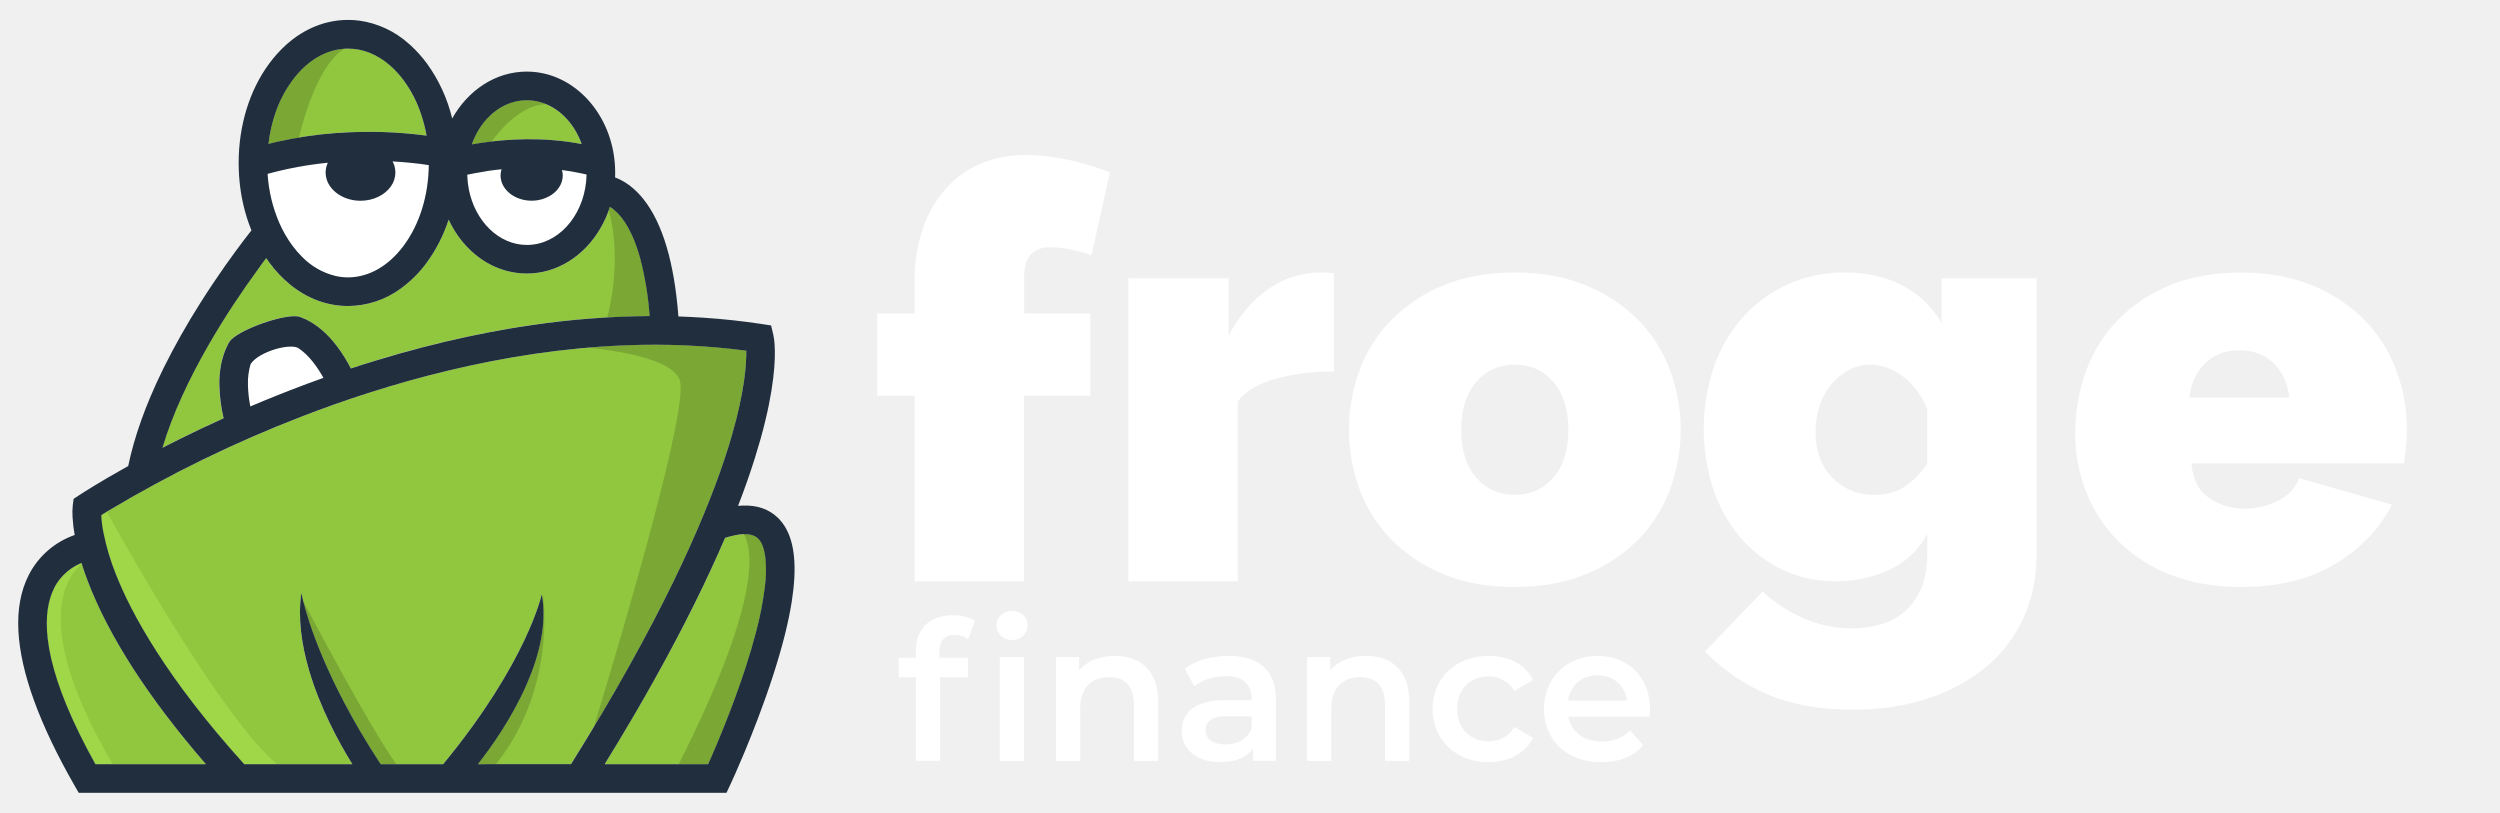
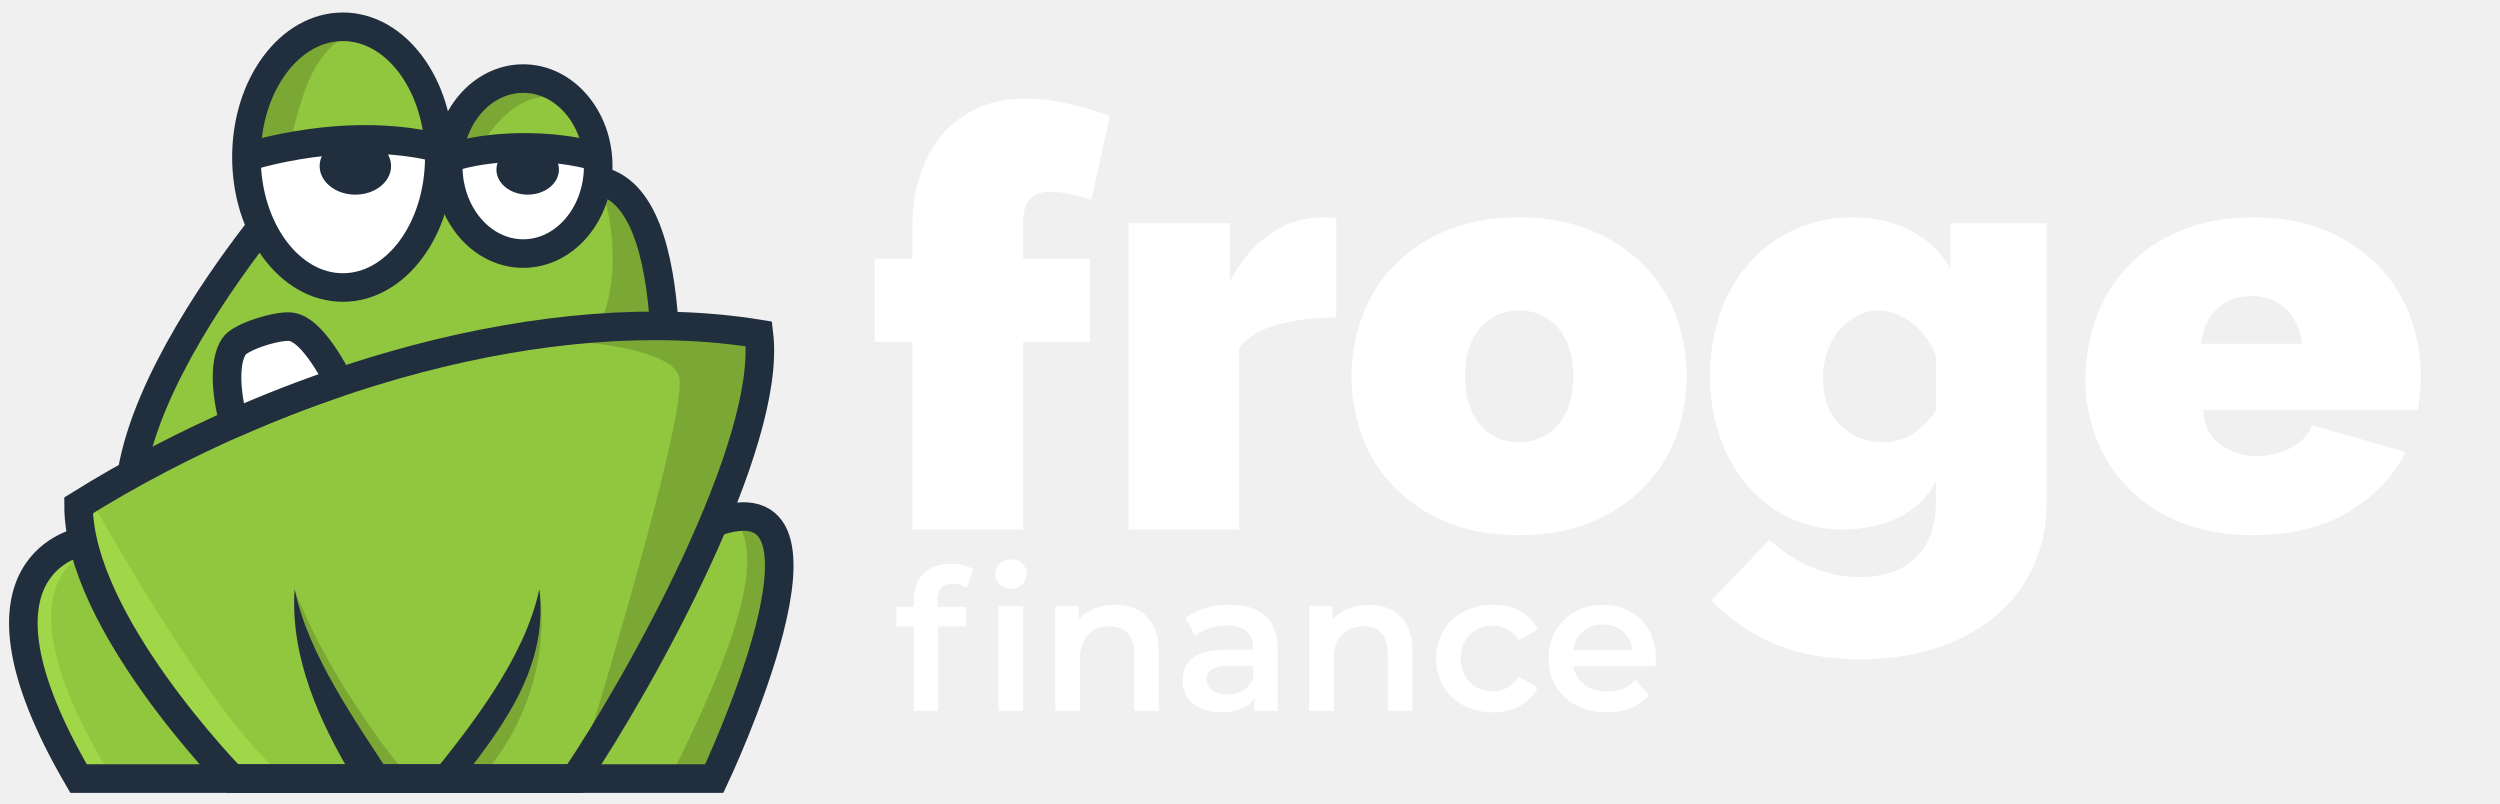
- <svg xmlns="http://www.w3.org/2000/svg" viewBox="0 0 1415 460">
-   <g id="title-logo-ff">
-     <g id="official-original_copy" data-name="official-original copy">
-       <g id="shaded_bits" data-name="shaded bits">
-         <g id="shade_primary" data-name="shade primary">
-           <path d="M116.56,432.52H54C22.18,375.57,23.61,347,30.57,333.07a30.06,30.06,0,0,1,15.59-14.42c1,3.17,2.14,6.56,3.52,10.18C61.62,360.21,84.09,395,116.56,432.52Z" style="fill:#91c73e" />
-           <path d="M422.32,198.52c.14,7.41-.87,22.85-8.24,48.29-9.93,34.32-33.78,94.25-90.92,185.71H270.53c13-16.57,42.9-59.44,36.12-96.23,0,0-8.07,38.29-55.81,96.23H215.47c-38.38-58.47-44.88-97-44.88-97-5.44,36.77,17.95,79.52,28.85,97H138.22C94,383.62,74.3,347.12,65.58,325c-6.66-16.88-8.07-28.1-8.32-33.4,12.21-7.63,54.88-33.15,113.58-55.86C233.38,211.53,327.21,185.76,422.32,198.52Z" style="fill:#91c73e" />
-           <path d="M429.35,305.08c2.19,2.36,5.56,9,3.6,26.69-1.34,12.23-5,27.56-10.82,45.58-7.67,23.7-17.17,45.82-21.33,55.17H342.24c29.2-47.4,52-90.24,68.15-128.09C417.45,302.16,425.49,300.92,429.35,305.08Z" style="fill:#91c73e" />
-           <path d="M345.23,117.05c7.11,4.5,18.92,18.47,22.45,61.83A489.58,489.58,0,0,0,288,186a616.57,616.57,0,0,0-89.43,22.5A83.76,83.76,0,0,0,189,193.8c-5.84-7.09-12.35-11.93-19.21-14.45-7.31-2.67-36.12,7.58-40,14.14s-5.85,14.88-5.7,24.66a89.41,89.41,0,0,0,2.39,18.57c-12.86,5.81-24.46,11.48-34.61,16.71,13.12-43.88,44.51-88.5,58.78-107.34.57.84,1.15,1.67,1.75,2.48C164.16,164.45,180,173.2,197,173.2s32.85-8.75,44.59-24.63a85.76,85.76,0,0,0,12.34-24.26c8.39,18.13,25.07,30.51,44.24,30.51C319.8,154.82,338.27,139.05,345.23,117.05Z" style="fill:#91c73e" />
-           <path d="M228.55,45.53a73.71,73.71,0,0,1,12.86,31.22c-40.39-5.38-73,.5-89.47,4.7,1.61-13.61,6.28-26.1,13.54-35.92,8.6-11.65,19.8-18,31.53-18S220,33.88,228.55,45.53Z" style="fill:#91c73e" />
-           <path d="M298.18,56.78c13.89,0,25.86,10.21,31,24.76-25-4.8-48.26-2.33-62.15.18C272.22,67.07,284.22,56.78,298.18,56.78Z" style="fill:#91c73e" />
-         </g>
-         <g id="shade_white" data-name="shade white">
-           <path d="M318,96.18A128.51,128.51,0,0,1,332,98.73c-.45,22.08-15.43,39.87-33.77,39.87s-33.29-17.75-33.78-39.79a165,165,0,0,1,19.46-3,11.58,11.58,0,0,0-.55,3.53c0,7.85,7.87,14.21,17.57,14.21s17.57-6.36,17.57-14.21A11.54,11.54,0,0,0,318,96.18Z" style="fill:#fff" />
-           <path d="M242.72,93.32c-.2,17.32-5.21,33.49-14.17,45.61-8.6,11.64-19.79,18-31.54,18s-22.93-6.41-31.53-18c-8.08-10.93-12.95-25.15-14-40.54a205.28,205.28,0,0,1,34.09-6.31,13.16,13.16,0,0,0-1.22,5.52c0,8.81,8.84,16,19.74,16s19.73-7.14,19.73-16a13.31,13.31,0,0,0-1.64-6.38C228.77,91.59,235.63,92.26,242.72,93.32Z" style="fill:#fff" />
-           <path d="M168.69,196.89c6.78,3.47,11.31,11.43,14.38,17q-9.21,3.27-18.45,6.85c-8,3.09-15.63,6.21-23,9.33a70,70,0,0,1-1.34-12.14c-.07-5-.24-9.23,1.52-11.9C146.4,199.12,163.54,194.27,168.69,196.89Z" style="fill:#fff" />
-         </g>
-         <g id="shade_dark" data-name="shade dark">
-           <path d="M414.08,246.81c7.37-25.44,8.38-40.88,8.24-48.29A399.63,399.63,0,0,0,354,195.47c-7.09.27-14.12.72-21.1,1.3,20.68,2.18,47.09,7.08,51.7,18,5.86,13.92-30.33,137-48.4,196.47,41.68-69.35,62.92-118.73,73.75-151.18Q412.33,252.91,414.08,246.81Z" style="fill:#7ba835" />
-           <path d="M412.72,403.76c3.13-8.12,6.41-17.15,9.41-26.42q3.28-10.12,5.63-19.11A187.07,187.07,0,0,0,433,331.77a70.53,70.53,0,0,0,.24-16.1c-.74-6.14-2.51-9.15-3.85-10.59a6.85,6.85,0,0,0-.89-.81c-1.91-1.47-4.53-2-7.44-1.91,5.75,10.23,8.26,40.63-36.9,130.16H400.8C403.34,426.83,407.85,416.39,412.72,403.76Z" style="fill:#7ba835" />
-           <path d="M165.48,45.53A68.86,68.86,0,0,0,156,63.8a83.43,83.43,0,0,0-4,17.65c1.52-.39,3.19-.8,5-1.21,3.55-.8,7.63-1.62,12.17-2.38,3.24-13.14,11.78-42,25.79-50.31C183.93,28.28,173.55,34.59,165.48,45.53Z" style="fill:#7ba835" />
-           <path d="M268.69,77.72c-.6,1.29-1.14,2.63-1.62,4q2.55-.47,5.51-.9c1.79-.27,3.7-.53,5.69-.76,5.26-7.16,16.89-20.57,30.7-21.12a28.38,28.38,0,0,0-10.79-2.16C285.53,56.78,274.48,65.24,268.69,77.72Z" style="fill:#7ba835" />
-           <path d="M343.74,179.65q12.09-.71,23.94-.77a177.75,177.75,0,0,0-5.34-32.65c-5.11-18.52-12.22-26.09-17.11-29.18-.2.62-.42,1.23-.64,1.84C347.41,129.46,350.86,151,343.74,179.65Z" style="fill:#7ba835" />
-           <path d="M307.29,336.39q-.15,1.08-.3,2.1c2.32,16-2,33-8.7,48.47-8.46,19.53-20.63,36.49-27.76,45.56h10.16C315.49,389.23,307.29,336.39,307.29,336.39Z" style="fill:#7ba835" />
-           <path d="M195.11,398.16c5.51,10.44,12.21,21.95,20.36,34.36h8.87c-15-20.64-49.76-86.64-52.67-92.18C173.88,349.18,180,369.66,195.11,398.16Z" style="fill:#7ba835" />
-         </g>
-         <g id="shade_light" data-name="shade light">
-           <path d="M60.4,289.64l-3.09,1.91v1a75.16,75.16,0,0,0,1.22,9,133.18,133.18,0,0,0,7,23.43c8.72,22.14,28.4,58.63,72.64,107.54h18.61C126.28,406.79,73.63,313.54,60.4,289.64Z" style="fill:#9fd748" />
-           <path d="M46.32,319.16c0-.17-.11-.34-.16-.51a30.91,30.91,0,0,0-10.9,7.58l-.24.26-.24.27a29.75,29.75,0,0,0-4.21,6.31c-6.24,12.52-8,36.77,14.57,82.68,2.61,5.3,5.52,10.88,8.81,16.77h9.84C17.4,353.39,37.63,326.3,46.32,319.16Z" style="fill:#9fd748" />
-         </g>
+ <svg xmlns="http://www.w3.org/2000/svg" viewBox="0 0 1400 450">
+   <g id="ff">
+     <g id="Layer_12" data-name="Layer 12">
+       <g>
+         <path d="M532.7,315.7c4.7,0,9.4,1,12.4,3.2l-3.8,10.4a13,13,0,0,0-7.6-2.5c-5.7,0-8.7,3.2-8.7,9.5v3.5h16.2v11H525.4v47.3H511.7V350.8H502v-11h9.7v-3.7C511.7,323.8,519.1,315.7,532.7,315.7Zm24.6,5.7c0-4.6,3.8-8.2,8.8-8.2s8.8,3.4,8.8,7.9a8.4,8.4,0,0,1-8.8,8.6C561.1,329.7,557.3,326.1,557.3,321.4Zm1.9,18H573v58.7H559.2Z" fill="#fff" />
+         <path d="M648.9,364.5v33.6H635.1V366.2c0-10.4-5.2-15.5-14-15.5s-16.3,5.9-16.3,17.7v29.7H591V339.4h13.1V347c4.5-5.4,11.7-8.3,20.2-8.3C638.4,338.7,648.9,346.7,648.9,364.5Z" fill="#fff" />
+         <path d="M715.5,363.7v34.4h-13V391c-3.3,5-9.6,7.9-18.4,7.9-13.5,0-21.9-7.4-21.9-17.6s6.6-17.5,24.4-17.5h15.2v-.9c0-8-4.9-12.7-14.7-12.7-6.6,0-13.4,2.2-17.8,5.8l-5.4-10c6.3-4.9,15.4-7.3,24.9-7.3C705.7,338.7,715.5,346.7,715.5,363.7Zm-13.7,16v-6.8H687.6c-9.4,0-11.9,3.5-11.9,7.8s4.2,8.2,11.2,8.2S699.5,385.8,701.8,379.7Z" fill="#fff" />
+         <path d="M791,364.5v33.6H777.2V366.2c0-10.4-5.1-15.5-13.9-15.5s-16.4,5.9-16.4,17.7v29.7H733.1V339.4h13.1V347c4.5-5.4,11.7-8.3,20.3-8.3C780.5,338.7,791,346.7,791,364.5Z" fill="#fff" />
+         <path d="M804.2,368.7c0-17.6,13.2-30,31.8-30,11.4,0,20.5,4.7,25.1,13.7l-10.6,6.1a16.6,16.6,0,0,0-14.6-8.1c-10.2,0-17.9,7-17.9,18.3s7.7,18.4,17.9,18.4a16.6,16.6,0,0,0,14.6-8.1l10.6,6.1c-4.6,8.8-13.7,13.8-25.1,13.8C817.4,398.9,804.2,386.3,804.2,368.7Z" fill="#fff" />
+         <path d="M927.1,373.1H881c1.6,8.6,8.8,14.1,19,14.1,6.6,0,11.8-2.1,15.9-6.4l7.4,8.5c-5.3,6.3-13.5,9.6-23.6,9.6-19.7,0-32.5-12.7-32.5-30.2s12.9-30,30.4-30,29.7,12,29.7,30.4C927.3,370.2,927.2,371.8,927.1,373.1ZM880.9,364h33.3c-1.1-8.5-7.6-14.3-16.6-14.3S882.2,355.4,880.9,364Z" fill="#fff" />
      </g>
-       <path id="outline" d="M421.24,426.1c4.74-11.36,10.89-27,16.28-43.63q7.88-24.29,10.66-42.29c2.94-19,1.68-32.87-3.8-41.93a25.4,25.4,0,0,0-3.13-4.19c-.27-.3-.56-.58-.84-.86-5.09-5-11.81-7.35-20.08-7.05-.85,0-1.7.08-2.58.17q5.47-14.13,9.56-27.21,1.72-5.52,3.23-10.86c7.89-28.31,8.41-45.12,7.89-53.13a35,35,0,0,0-.73-5.62l-.58-2.42-.69-2.88-5.39-.82q-15.75-2.4-32.06-3.5c-5-.34-10-.61-15-.77-2.34-30.59-9-52.83-19.76-66.36a46.08,46.08,0,0,0-5.61-5.93,34,34,0,0,0-10.47-6.41c0-.79,0-1.59.05-2.38,0-.12,0-.23,0-.34,0-27.56-17.18-50.63-39.95-56-.37-.09-.75-.16-1.12-.23-1.27-.27-2.54-.49-3.84-.64a43.11,43.11,0,0,0-5.1-.3c-17.74,0-33.35,10.61-42.24,26.56A87.94,87.94,0,0,0,241.6,35.89a70.75,70.75,0,0,0-9.2-10.24l-.32-.31-.56-.47a52.93,52.93,0,0,0-28.19-13.2h-.11a49.31,49.31,0,0,0-6.21-.4h0c-12.65,0-24.65,4.85-34.8,13.86a70.66,70.66,0,0,0-9.78,10.77C141.24,51,135.08,71,135.08,92.23q0,3.61.24,7.19c.05.67.1,1.34.16,2,0,.39.06.77.1,1.16A100.41,100.41,0,0,0,140.65,126q.78,2.23,1.66,4.41c-4.25,5.38-12.32,15.94-21.61,29.83-2.41,3.59-4.9,7.41-7.43,11.42a408.69,408.69,0,0,0-20.79,36.87l-.06.12c-.24.49-.46,1-.7,1.47C82.37,229.29,76,247.26,72.56,263.77c-17.06,9.48-26.94,16-27.82,16.56l-2.34,1.55-.73.48L41.18,286v.09a39.23,39.23,0,0,0-.11,6.65,82.14,82.14,0,0,0,1.19,10.07,46.21,46.21,0,0,0-26,22.67q-6.8,13.36-5.84,31.71c1.22,23.32,11.83,52.58,31.79,87.46l2.33,4.08H411.19l2.19-4.68.18-.39c.74-1.58,3.5-7.61,7.21-16.44ZM402.67,321.75q4.08-8.82,7.72-17.32c.94-.3,1.91-.59,2.88-.84,1.15-.31,2.31-.57,3.45-.78,4.57-.82,8.92-.7,11.73,1.46a6.85,6.85,0,0,1,.89.81c1.34,1.44,3.11,4.45,3.85,10.59a70.53,70.53,0,0,1-.24,16.1,187.07,187.07,0,0,1-5.19,26.46q-2.34,9-5.63,19.11c-3,9.27-6.28,18.3-9.41,26.42-4.87,12.63-9.38,23.07-11.92,28.76H342.25q8.49-13.78,16.25-27Q384.79,360.54,402.67,321.75ZM270.53,432.52c7.13-9.07,19.3-26,27.76-45.56,7-16.14,11.43-34,8.36-50.67h0s-8.07,38.29-55.81,96.23H215.47c-8.15-12.41-14.85-23.92-20.36-34.36-20.47-38.74-24.52-62.68-24.52-62.68h0c-2.11,14.26.13,29.43,4.28,43.67,6.3,21.59,17,41.06,23.76,52.06l.81,1.31H138.22C94,383.61,74.3,347.12,65.58,325a133.18,133.18,0,0,1-7-23.43,69.08,69.08,0,0,1-1.27-10c1.13-.7,2.52-1.57,4.17-2.56a713.29,713.29,0,0,1,109.41-53.3c47.42-18.34,112.83-37.57,183.14-40.25a399.63,399.63,0,0,1,68.34,3.05c.14,7.41-.87,22.85-8.24,48.29q-1.75,6.09-4.15,13.28c-11.9,35.68-36.39,91.8-86.78,172.43Zm-240-99.45a29.75,29.75,0,0,1,4.21-6.31l.24-.27.24-.26a30.91,30.91,0,0,1,10.9-7.58c.25.82.52,1.65.8,2.5.64,2,1.35,4,2.14,6.11.19.52.38,1,.58,1.57,11.94,31.38,34.41,66.2,66.88,103.69H54c-3.29-5.89-6.2-11.47-8.81-16.77C22.55,369.84,24.33,345.59,30.57,333.07ZM165.48,45.53c8.6-11.64,19.8-18,31.53-18,8.51,0,16.73,3.38,23.89,9.66a52.62,52.62,0,0,1,7.65,8.39A69.38,69.38,0,0,1,238.45,65a83,83,0,0,1,3,11.77,246.73,246.73,0,0,0-50.5-1.5l-.33,0-.14,0a231,231,0,0,0-33.52,4.95c-1.79.41-3.46.82-5,1.21a83.43,83.43,0,0,1,4-17.65A68.86,68.86,0,0,1,165.48,45.53Zm163.74,36c-21.91-4.22-42.53-2.82-56.64-.72q-3,.44-5.51.9c.48-1.37,1-2.71,1.62-4,5.79-12.48,16.84-20.94,29.49-20.94,10.85,0,20.53,6.23,26.72,15.9A43.34,43.34,0,0,1,329.22,81.54Zm-49,14.66c1.19-.14,2.4-.27,3.66-.39a11.6,11.6,0,0,0-.55,3.54c0,4.41,2.49,8.35,6.39,11a20.23,20.23,0,0,0,11.18,3.24A20.54,20.54,0,0,0,311,111c4.53-2.57,7.5-6.82,7.5-11.63v0a11.31,11.31,0,0,0-.11-1.55v-.06a11.23,11.23,0,0,0-.32-1.53c1.83.23,3.68.52,5.53.83s3.92.72,5.9,1.15c.84.19,1.68.37,2.51.57-.43,20.7-13.62,37.63-30.38,39.67a29.25,29.25,0,0,1-3.39.2c-16,0-29.5-13.59-32.94-31.75a49.1,49.1,0,0,1-.84-8c2.37-.52,5.42-1.11,9-1.68C275.48,96.8,277.76,96.49,280.2,96.2ZM197.45,157H197a31.81,31.81,0,0,1-6.53-.67l-.44-.1a39.28,39.28,0,0,1-19-10.8,54.94,54.94,0,0,1-5.6-6.48,67,67,0,0,1-7.33-12.74,82.93,82.93,0,0,1-6.65-27.8,205.07,205.07,0,0,1,34.09-6.31c-.09.18-.15.38-.23.57a13.17,13.17,0,0,0-1,4.95c0,8.81,8.84,16,19.74,16,7.4,0,13.84-3.3,17.22-8.18a13.6,13.6,0,0,0,2.51-7.77,12.81,12.81,0,0,0-.4-3.17c0-.05,0-.09,0-.14l0,0a13.31,13.31,0,0,0-1.2-3c6.57.36,13.43,1,20.52,2.09-.19,17.19-5.14,33.24-14,45.32l-.21.29c-.08.12-.18.23-.27.35C219.82,150.55,208.91,156.81,197.45,157Zm-46.77-10.88.55.77q.59.87,1.2,1.71a68.25,68.25,0,0,0,11.88,12.55C174,169,185.22,173.2,197,173.2a50.81,50.81,0,0,0,29.81-9.86,66.74,66.74,0,0,0,14.78-14.77,85.76,85.76,0,0,0,12.34-24.26c8.39,18.13,25.07,30.51,44.24,30.51,17.32,0,32.62-10.13,41.59-25.47a59.82,59.82,0,0,0,5.46-12.3c4.89,3.09,12,10.66,17.11,29.18a177.75,177.75,0,0,1,5.34,32.65,482.49,482.49,0,0,0-66.94,5.17c-4.22.62-8.46,1.27-12.72,2q-11.55,2-23.26,4.48-25.83,5.52-52.22,13.6-7,2.13-13.94,4.42a86.88,86.88,0,0,0-7.74-12.42c-.59-.77-1.2-1.55-1.83-2.32l-.06-.07c-.66-.8-1.34-1.57-2-2.32l-.69-.73c-.48-.51-1-1-1.45-1.48-.27-.27-.54-.52-.82-.78-.45-.43-.92-.86-1.38-1.26l-.86-.74c-.47-.39-.94-.77-1.41-1.13-.28-.22-.56-.44-.85-.65-.51-.38-1-.73-1.55-1.08l-.74-.5c-.7-.45-1.4-.87-2.11-1.27l-.21-.12c-.73-.4-1.46-.78-2.19-1.12l-.1,0c-.92-.42-1.84-.82-2.77-1.16-7.31-2.67-36.12,7.58-40,14.14-.5.83-1,1.7-1.39,2.59s-.75,1.64-1.09,2.49c-.12.29-.21.59-.32.88-.22.6-.44,1.2-.64,1.82-.11.35-.21.72-.31,1.08-.17.58-.33,1.16-.48,1.76l-.27,1.18c-.13.59-.24,1.2-.35,1.81q-.12.61-.21,1.23c-.1.64-.18,1.28-.25,1.94-.05.4-.1.8-.14,1.22q-.09,1.09-.15,2.22c0,.35,0,.69-.06,1,0,1.12-.06,2.25,0,3.4a89.5,89.5,0,0,0,2.39,18.57c-8.87,4-17.12,7.94-24.73,11.72-2.09,1-4.14,2.06-6.12,3.07-1.27.64-2.53,1.28-3.76,1.92,11.76-39.33,38.19-79.24,53.83-100.66C147.53,150.29,149.2,148.05,150.68,146.09Zm-9,84c-.06-.31-.12-.64-.18-1a68.61,68.61,0,0,1-1.16-11.17A37,37,0,0,1,141.86,206c4.56-6.87,21.61-11.71,26.79-9.12,6.41,4.14,11.34,11.43,14.42,17q-9.23,3.27-18.45,6.85c-2.65,1-5.25,2.06-7.83,3.09Q149,226.94,141.67,230.06Z" style="fill:#212e3e" />
+       <g>
+         <path d="M511,296.5v-105H489.8V144.9H511V126.3a87.7,87.7,0,0,1,4.6-29.2,66.6,66.6,0,0,1,12.7-22.5A55.3,55.3,0,0,1,548,60.3a63.7,63.7,0,0,1,25.9-5.1c14.4,0,30.2,3.3,47.6,9.8l-10.4,47a98,98,0,0,0-11.9-3.3,54.3,54.3,0,0,0-11.2-1.3c-10,0-15,5.5-15,16.6v20.9h37.4v46.6H573v105Z" fill="#fff" />
+         <path d="M748.3,177.8a127.2,127.2,0,0,0-32.6,3.9c-9.7,2.6-17,7-21.8,13.1V296.5H632V125h56.7v32.6c6.1-11.5,13.6-20.4,22.6-26.6a50.8,50.8,0,0,1,29.2-9.3,51.8,51.8,0,0,1,7.8.4Z" fill="#fff" />
+         <path d="M850.7,299.7c-15.4,0-29-2.4-40.6-7.3a87.1,87.1,0,0,1-29.3-19.6,79.2,79.2,0,0,1-17.9-28.3,96.4,96.4,0,0,1,0-67.5,79.6,79.6,0,0,1,17.9-28.4,88.4,88.4,0,0,1,29.3-19.5c11.6-4.9,25.2-7.4,40.6-7.4s28.7,2.5,40.4,7.4a87.3,87.3,0,0,1,29.5,19.5,81.3,81.3,0,0,1,18,28.4,97.9,97.9,0,0,1,0,67.5,80.9,80.9,0,0,1-18,28.3,86.1,86.1,0,0,1-29.5,19.6C879.4,297.3,865.9,299.7,850.7,299.7Zm-30.3-89c0,11.6,2.8,20.6,8.5,27.1a27.5,27.5,0,0,0,21.8,9.8,27.9,27.9,0,0,0,21.9-9.8c5.6-6.5,8.4-15.5,8.4-27.1s-2.8-20.5-8.4-27a27.9,27.9,0,0,0-21.9-9.8,27.5,27.5,0,0,0-21.8,9.8C823.2,190.2,820.4,199.2,820.4,210.7Z" fill="#fff" />
+         <path d="M1032.3,296.5a68.5,68.5,0,0,1-30.5-6.7,70.5,70.5,0,0,1-23.6-18.3A83.7,83.7,0,0,1,963,244.3a103,103,0,0,1-5.4-33.9,104.5,104.5,0,0,1,5.9-35.5A83.5,83.5,0,0,1,980,146.8a77,77,0,0,1,25.2-18.4,78.1,78.1,0,0,1,32.3-6.7c12.4,0,23.3,2.5,32.6,7.4a55.4,55.4,0,0,1,22.2,21.3V125h53.8V280.8c0,13.5-2.5,25.7-7.5,36.5a79.3,79.3,0,0,1-21.2,27.8,99.8,99.8,0,0,1-32.9,17.7c-12.9,4.3-27.1,6.4-42.8,6.4-18.2,0-34.1-2.9-47.6-8.5a110.1,110.1,0,0,1-35.8-24.4l32.6-34a82.9,82.9,0,0,0,22.6,14.9,67.3,67.3,0,0,0,28.2,6,57.1,57.1,0,0,0,16.2-2.3,34.4,34.4,0,0,0,22.8-20.5c2.3-5.4,3.4-12,3.4-19.6V269.7a46.5,46.5,0,0,1-21.3,20.3A71.6,71.6,0,0,1,1032.3,296.5Zm22.2-48.9a30.5,30.5,0,0,0,16.4-4.4,48.6,48.6,0,0,0,13.2-13.2V199.3a41.7,41.7,0,0,0-13.5-18.6c-6-4.5-12.2-6.8-18.8-6.8a24.9,24.9,0,0,0-12.2,3.1,35.2,35.2,0,0,0-9.9,8.1,36,36,0,0,0-6.5,12.1,45.4,45.4,0,0,0-2.3,14.8c0,10.7,3.1,19.3,9.4,25.8S1044.7,247.6,1054.5,247.6Z" fill="#fff" />
+         <path d="M1261.8,299.7c-15,0-28.4-2.3-40.1-7a84.3,84.3,0,0,1-29.5-19,82.5,82.5,0,0,1-18.1-27.8,89.1,89.1,0,0,1-6.2-32.9,102.9,102.9,0,0,1,6-35.2,82,82,0,0,1,18-29c7.9-8.3,17.7-14.8,29.3-19.7s25.2-7.4,40.6-7.4,28.7,2.5,40.4,7.4a87.3,87.3,0,0,1,29.5,19.5,81,81,0,0,1,17.9,28.4,94,94,0,0,1,6.1,33.7c0,3.3-.2,6.6-.5,10a87.8,87.8,0,0,1-1.2,8.9H1233.8c.6,9.2,4,15.8,10.1,19.8a35.2,35.2,0,0,0,19.8,6,40.8,40.8,0,0,0,19.1-4.6c6-3,10-7.2,11.9-12.7l52.5,15q-10.5,20.6-32.1,33.6C1300.6,295.4,1282.9,299.7,1261.8,299.7Zm27.4-107.2c-1.1-8.3-4.2-14.8-9.2-19.6s-11.4-7.1-19.2-7.1-14.2,2.3-19.2,7.1-8.1,11.3-9.1,19.6Z" fill="#fff" />
+       </g>
    </g>
-     <path d="M517.69,329V224H496.5V177.39h21.19V158.81a88.91,88.91,0,0,1,4.56-29.18A66.52,66.52,0,0,1,535,107.14a55.21,55.21,0,0,1,19.72-14.35,64.07,64.07,0,0,1,25.92-5.05q21.51,0,47.59,9.78l-10.43,46.94a91.09,91.09,0,0,0-11.9-3.26,57.48,57.48,0,0,0-11.25-1.3q-15,0-15,16.62v20.87h37.49V224H579.63V329Z" style="fill:#fff" />
-     <path d="M755,210.31a126.39,126.39,0,0,0-32.6,3.92q-14.67,3.9-21.84,13V329H638.63V157.5h56.73v32.6q9.12-17.26,22.65-26.57a50.59,50.59,0,0,1,29.18-9.29,53.82,53.82,0,0,1,7.82.33Z" style="fill:#fff" />
-     <path d="M857.38,332.24q-23.14,0-40.59-7.34a87.82,87.82,0,0,1-29.34-19.56A80.73,80.73,0,0,1,769.52,277a97.41,97.41,0,0,1,0-67.48,80.73,80.73,0,0,1,17.93-28.36,87.82,87.82,0,0,1,29.34-19.56q17.44-7.34,40.59-7.34,22.82,0,40.42,7.34a87.57,87.57,0,0,1,29.51,19.56,80.87,80.87,0,0,1,17.93,28.36,97.41,97.41,0,0,1,0,67.48,80.87,80.87,0,0,1-17.93,28.36A87.57,87.57,0,0,1,897.8,324.9Q880.21,332.24,857.38,332.24Zm-30.32-89q0,17.28,8.48,27.06t21.84,9.78q13.36,0,21.84-9.78t8.48-27.06q0-17.28-8.48-27.06t-21.84-9.78q-13.36,0-21.84,9.78T827.06,243.24Z" style="fill:#fff" />
-     <path d="M1039,329a69.29,69.29,0,0,1-30.48-6.68A70.9,70.9,0,0,1,984.84,304a84,84,0,0,1-15.16-27.22,110.21,110.21,0,0,1,.49-69.44,83.68,83.68,0,0,1,16.47-28,76.1,76.1,0,0,1,25.26-18.41,76.88,76.88,0,0,1,32.28-6.69q18.57,0,32.6,7.34a54.45,54.45,0,0,1,22.16,21.35V157.5h53.79V313.33q0,20.22-7.49,36.51a78.32,78.32,0,0,1-21.19,27.71,99.7,99.7,0,0,1-32.93,17.77q-19.24,6.36-42.71,6.36-27.37,0-47.59-8.48A108.44,108.44,0,0,1,965,368.75l32.6-33.9a84.46,84.46,0,0,0,22.65,14.83,67.13,67.13,0,0,0,28.2,6,56.32,56.32,0,0,0,16.14-2.28,36.34,36.34,0,0,0,13.53-7.34,34.91,34.91,0,0,0,9.29-13.2q3.42-8.14,3.42-19.56V302.25a46.31,46.31,0,0,1-21.35,20.21A70.65,70.65,0,0,1,1039,329Zm22.17-48.9a30.33,30.33,0,0,0,16.46-4.4q7-4.41,13.2-13.21V231.83a41.76,41.76,0,0,0-13.53-18.58q-9-6.85-18.74-6.85a25.29,25.29,0,0,0-12.23,3.1,34.16,34.16,0,0,0-9.94,8.15,35.86,35.86,0,0,0-6.52,12.06,47.7,47.7,0,0,0-2.28,14.83q0,16,9.45,25.76T1061.13,280.08Z" style="fill:#fff" />
-     <path d="M1268.46,332.24q-22.5,0-40.1-7a84.91,84.91,0,0,1-29.5-19.07,81.87,81.87,0,0,1-18.09-27.71,88.44,88.44,0,0,1-6.2-32.93,102.49,102.49,0,0,1,6-35.21,81.52,81.52,0,0,1,17.93-29,86.56,86.56,0,0,1,29.34-19.72q17.45-7.34,40.59-7.34,22.82,0,40.42,7.34a87.57,87.57,0,0,1,29.51,19.56,80.87,80.87,0,0,1,17.93,28.36,95.59,95.59,0,0,1,6,33.74c0,3.26-.17,6.58-.49,9.94s-.71,6.36-1.14,9h-120.3q1,13.69,10.11,19.72a35.26,35.26,0,0,0,19.89,6,41.52,41.52,0,0,0,19.07-4.56q9-4.56,11.9-12.72l52.48,15q-10.44,20.53-32.11,33.58T1268.46,332.24ZM1295.84,225q-1.63-12.37-9.12-19.56t-19.24-7.17q-11.73,0-19.23,7.17T1239.12,225Z" style="fill:#fff" />
-     <path d="M539.38,348.23c4.73,0,9.35,1,12.43,3.19L548,361.76a13.54,13.54,0,0,0-7.59-2.42c-5.72,0-8.69,3.19-8.69,9.46v3.52h16.17v11H532.12v47.3H518.37v-47.3h-9.68v-11h9.68v-3.74C518.37,356.26,525.74,348.23,539.38,348.23ZM564,354c0-4.62,3.74-8.25,8.8-8.25s8.8,3.41,8.8,7.92a8.44,8.44,0,0,1-8.8,8.58C567.76,362.2,564,358.57,564,354Zm1.87,17.93h13.75v58.74H565.89Z" style="fill:#fff" />
-     <path d="M655.54,397v33.66H641.79v-31.9c0-10.45-5.17-15.51-14-15.51-9.79,0-16.39,5.94-16.39,17.71v29.7H597.67V371.88h13.1v7.59c4.5-5.39,11.65-8.25,20.23-8.25C645.08,371.22,655.54,379.25,655.54,397Z" style="fill:#fff" />
-     <path d="M722.19,396.19v34.43h-13v-7.15c-3.3,5.06-9.68,7.92-18.48,7.92-13.42,0-21.89-7.37-21.89-17.6,0-9.79,6.6-17.49,24.42-17.49h15.18v-.88c0-8-4.84-12.76-14.63-12.76-6.6,0-13.42,2.2-17.82,5.83l-5.39-10c6.27-4.84,15.4-7.26,24.86-7.26C712.4,371.22,722.19,379.25,722.19,396.19Zm-13.75,16.06v-6.82H694.25c-9.35,0-11.88,3.52-11.88,7.81,0,4.95,4.18,8.14,11.22,8.14C700.3,421.38,706.13,418.3,708.44,412.25Z" style="fill:#fff" />
-     <path d="M797.65,397v33.66H783.9v-31.9c0-10.45-5.17-15.51-14-15.51-9.79,0-16.39,5.94-16.39,17.71v29.7H739.79V371.88h13.09v7.59c4.51-5.39,11.66-8.25,20.24-8.25C787.2,371.22,797.65,379.25,797.65,397Z" style="fill:#fff" />
-     <path d="M810.85,401.25c0-17.6,13.2-30,31.79-30,11.44,0,20.57,4.73,25.08,13.64L857.16,391a16.62,16.62,0,0,0-14.63-8.14c-10.12,0-17.82,7-17.82,18.37s7.7,18.37,17.82,18.37a16.62,16.62,0,0,0,14.63-8.14l10.56,6.16c-4.51,8.8-13.64,13.75-25.08,13.75C824.05,431.39,810.85,418.85,810.85,401.25Z" style="fill:#fff" />
-     <path d="M933.72,405.65H887.63c1.65,8.58,8.8,14.08,19,14.08,6.6,0,11.77-2.09,16-6.38l7.37,8.47c-5.28,6.27-13.53,9.57-23.65,9.57-19.69,0-32.45-12.65-32.45-30.14s12.87-30,30.36-30c17.16,0,29.7,12,29.7,30.36C933.94,402.68,933.83,404.33,933.72,405.65Zm-46.2-9.13h33.33c-1.1-8.47-7.59-14.3-16.61-14.3S888.84,387.94,887.52,396.52Z" style="fill:#fff" />
+     <g id="Layer_13" data-name="Layer 13">
+       <path d="M410,284c60.2-.9-9,152-9,152H44c-31.5-81.4-38.6-95.1-4-136l30-35,75-142C109.8,15.6,230-40.1,250,93c7.4-74.7,93-59.8,84,7,35.1,4.1,37,82,37,82l54,5Z" fill="#91c73e" />
+       <path d="M321,191c28.4,2.6,54.4,8.1,59,19,6.4,15.2-38.9,166.5-57,226,0,0,108.5-167,102-249l-54-5s.1-72-37-80C346.6,118.7,349.3,189.4,321,191Z" fill="#7ba835" />
+       <path d="M411,290c13.7,16.3,12.2,50.1-36,146h26S472.3,278.8,411,290Z" fill="#7ba835" />
+       <path d="M302,330c-2.8,37.3-42.9,96.9-50,106h17C304.2,396,305.6,351.1,302,330Z" fill="#7ba835" />
+       <path d="M205,436h25c-15.7-16.9-49.3-64-65-106C163.9,355.8,189.6,414.3,205,436Z" fill="#7ba835" />
+       <path d="M161,436C122.2,409.3,51,280,51,280c-26,42.8,79,156,79,156Z" fill="#9fd748" />
+       <path d="M44,436H63C9.1,348.1,30.3,318.5,48,310-4.1,308.9,8.5,376.6,44,436Z" fill="#9fd748" />
+       <path d="M44,283c115.1-71.8,263.9-115.1,381-96,7.5,62-66.6,195-103,249H130S43.9,348.1,44,283Z" fill="none" stroke="#212e3e" stroke-miterlimit="2" stroke-width="16" />
+       <path d="M47,303s-74.3,11-3,133H400s82.5-174.2-1-143" fill="none" stroke="#212e3e" stroke-miterlimit="2" stroke-width="16" />
+       <path d="M165,330c7.6,36.9,34.8,74.8,55,106h20c24-29.6,54-67.8,62-106,5.3,42.8-20,76.3-43,106H198C178.9,404.3,162.4,367.8,165,330Z" fill="#212e3e" />
+       <path d="M74,264c8.7-50.5,51.1-110,74-139,21-26.6,144.2-30.1,186-24,26.6,3.9,35.4,42.5,38,81" fill="none" stroke="#212e3e" stroke-miterlimit="10" stroke-width="16" />
+       <path id="tooth" d="M131,237c19.4-8.6,39-16.2,59-23-10.3-19.7-19.5-30-27-31s-28.6,5.6-32,11C122.3,207.6,131,237,131,237Z" fill="#fff" stroke="#212e3e" stroke-miterlimit="1" stroke-width="16" />
+       <path id="lid-dk-right" d="M324,60c-32.6-21.7-56,24-56,24l-17,4C251,58,285.9,22.2,324,60Z" fill="#7ba835" />
+       <path id="lid-dk-left" d="M205.1,17c-29.8,4.3-36.1,37.7-43.2,64.9A210.6,210.6,0,0,0,138,87.6C136.1,48.5,160.8,7.4,205.1,17Z" fill="#7ba835" />
+       <path d="M334.6,87l-83.3.8C245.2,158.1,341.7,157,334.6,87Z" fill="#fff" />
+       <path d="M245.7,80,138,85.1C137.5,184.8,252.1,181.4,245.7,80Z" fill="#fff" />
+       <ellipse cx="199" cy="93" rx="20" ry="16" fill="#212e3e" />
+       <ellipse cx="295.5" cy="95" rx="17.5" ry="14" fill="#212e3e" />
+       <ellipse cx="192" cy="88" rx="54" ry="73" fill="none" stroke="#212e3e" stroke-miterlimit="10" stroke-width="16" />
+       <ellipse cx="293" cy="93" rx="42" ry="49" fill="none" stroke="#212e3e" stroke-miterlimit="10" stroke-width="16" />
+       <path d="M138,88s58.3-19.4,112-4v5c24-8.5,60.6-8.4,85-1" fill="none" stroke="#212e3e" stroke-miterlimit="10" stroke-width="16" />
+     </g>
  </g>
</svg>
